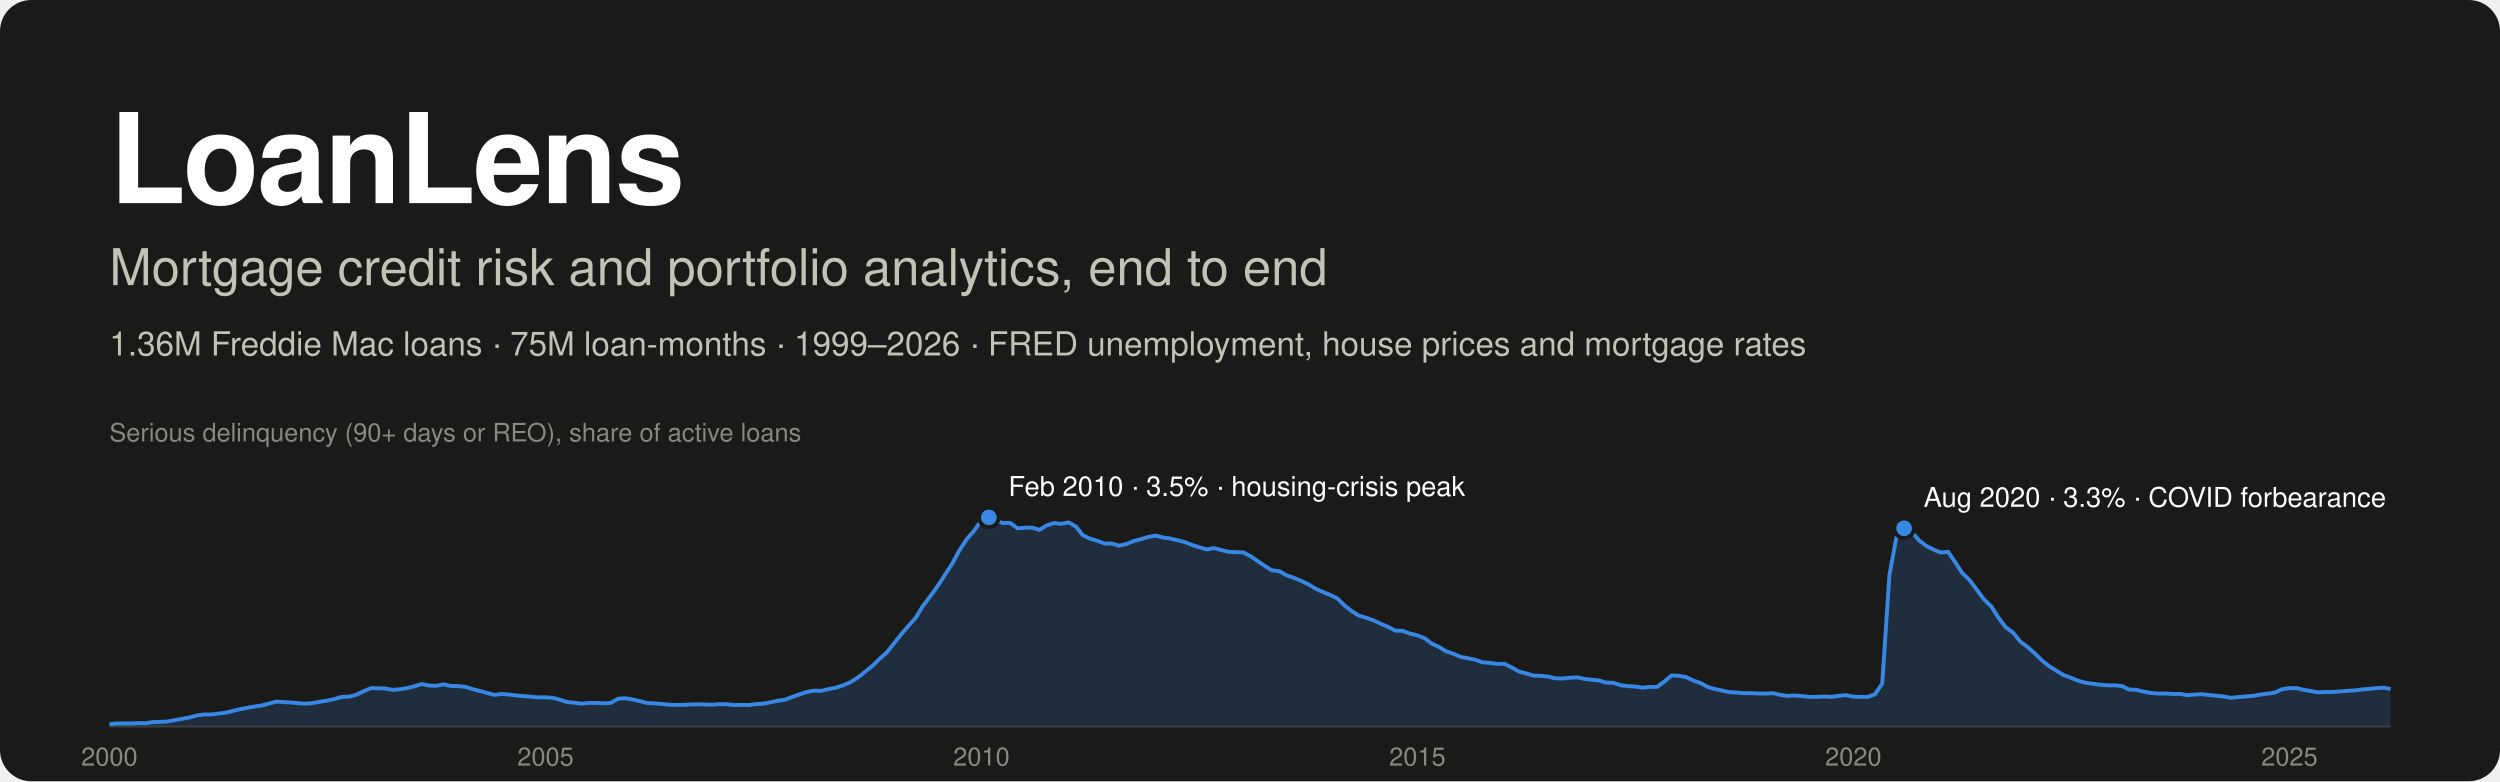
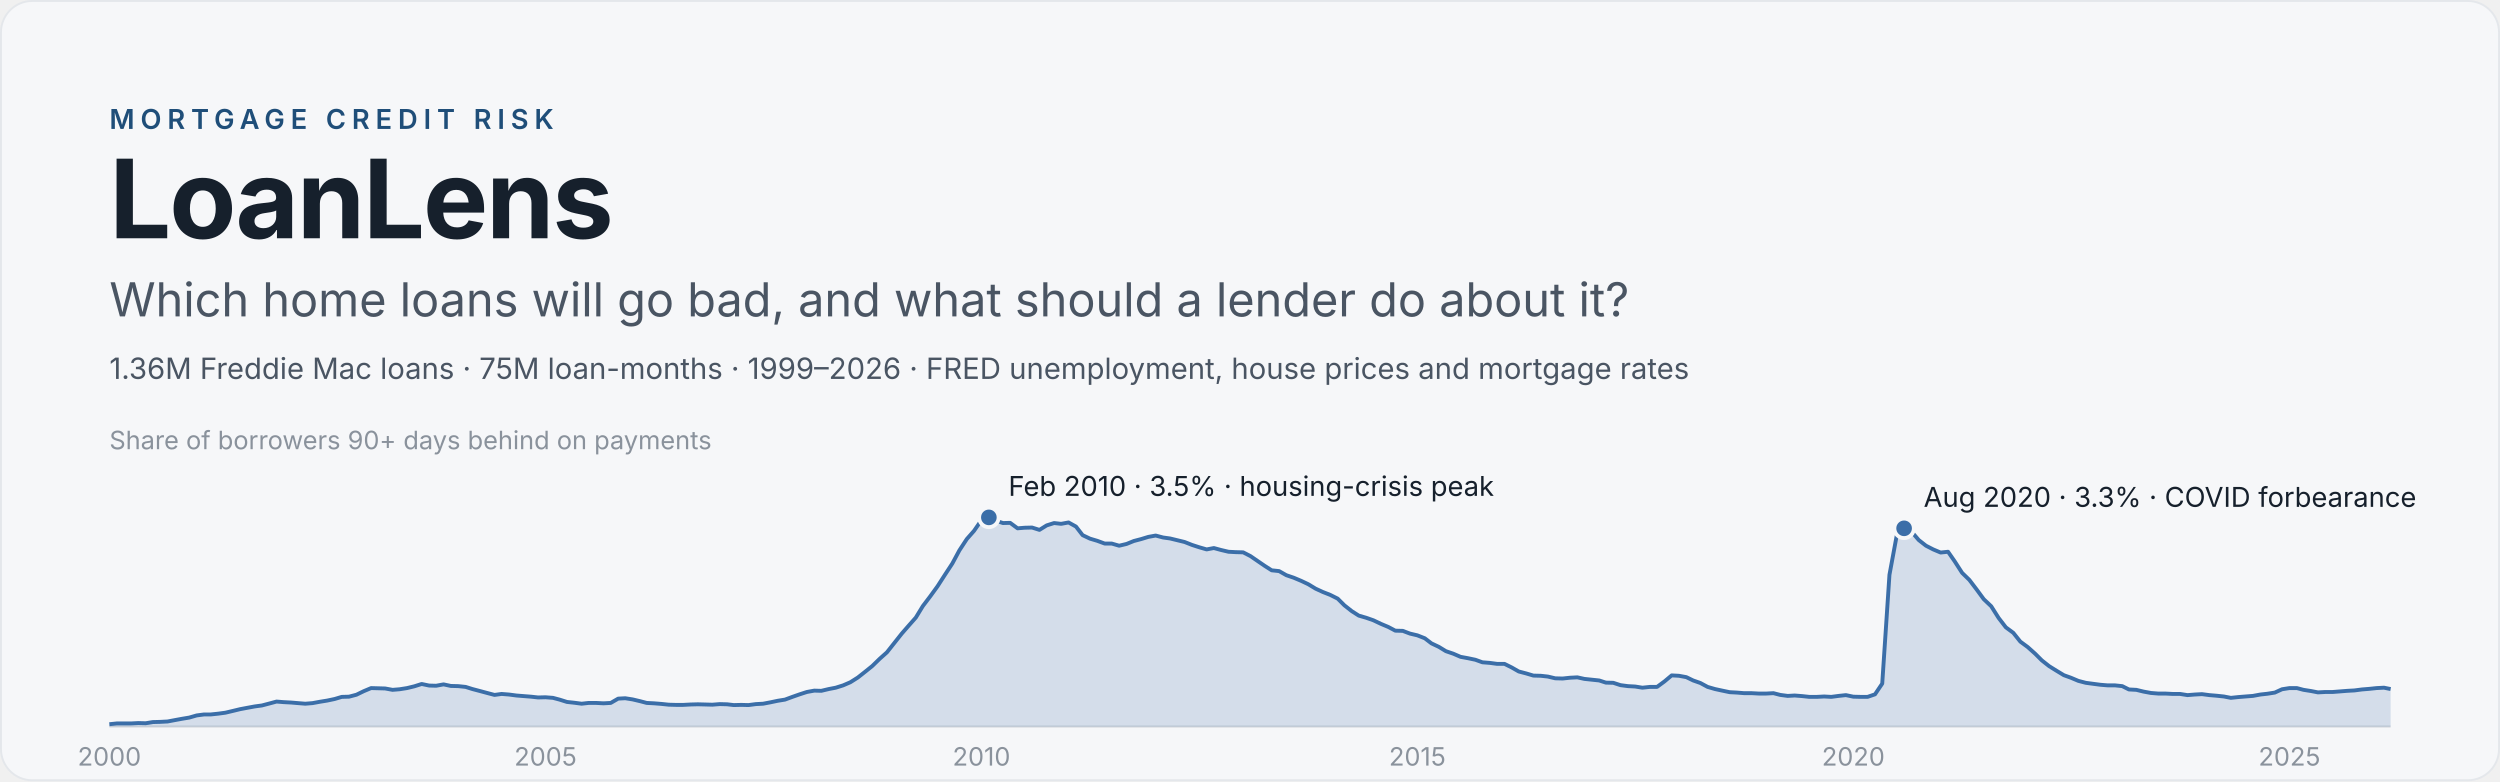
<svg xmlns="http://www.w3.org/2000/svg" width="1280" height="400" viewBox="0 0 1280 400" role="img" aria-labelledby="t d">
-   <rect width="1280" height="400" rx="16" fill="#1a1a19" />
-   <g font-family="-apple-system, 'Segoe UI', Helvetica, Arial, sans-serif">
-     <text x="56" y="104" fill="#ffffff" font-size="64" font-weight="700" letter-spacing="-1">LoanLens</text>
-     <text x="56" y="146" fill="#c3c2b7" font-size="26">Mortgage credit risk and portfolio analytics, end to end</text>
-     <text x="56" y="182" fill="#c3c2b7" font-size="17">1.36M Freddie Mac loans  ·  75M loan-months  ·  1999–2026  ·  FRED unemployment, house prices and mortgage rates</text>
-     <text x="56" y="226" fill="#898781" font-size="13">Serious delinquency (90+ days or REO), share of active loans</text>
-     <line x1="56" y1="372" x2="1224" y2="372" stroke="#3a3a37" stroke-width="1" />
-     <path d="M56.0,370.8 L59.8,370.4 L63.3,370.4 L67.1,370.4 L70.8,370.2 L74.6,370.3 L78.2,369.7 L82.0,369.6 L85.8,369.4 L89.5,368.7 L93.3,368.0 L96.9,367.4 L100.7,366.3 L104.5,365.8 L107.9,365.8 L111.7,365.4 L115.4,364.9 L119.2,364.0 L122.9,363.1 L126.6,362.4 L130.4,361.7 L134.1,361.2 L137.9,360.2 L141.6,359.2 L145.3,359.5 L149.1,359.7 L152.6,360.0 L156.3,360.3 L160.0,360.0 L163.8,359.3 L167.5,358.7 L171.3,357.9 L175.0,356.8 L178.7,356.7 L182.5,355.7 L186.2,353.9 L190.0,352.3 L193.7,352.4 L197.2,352.5 L201.0,353.2 L204.6,352.9 L208.4,352.3 L212.1,351.4 L215.9,350.2 L219.7,351.0 L223.3,351.1 L227.1,350.4 L230.8,351.2 L234.6,351.3 L238.4,351.7 L241.9,352.8 L245.7,353.8 L249.4,354.8 L253.2,355.8 L256.8,355.3 L260.6,355.6 L264.4,356.1 L268.1,356.4 L271.9,356.7 L275.5,357.1 L279.3,357.0 L283.1,357.3 L286.5,358.2 L290.3,359.4 L294.0,359.8 L297.8,360.3 L301.4,359.9 L305.2,359.9 L309.0,360.1 L312.7,359.9 L316.5,357.7 L320.1,357.5 L323.9,358.1 L327.7,359.0 L331.1,359.9 L334.9,360.1 L338.6,360.4 L342.4,360.8 L346.0,360.9 L349.8,360.9 L353.6,360.7 L357.3,360.6 L361.1,360.7 L364.7,360.8 L368.5,360.5 L372.3,360.6 L375.7,361.0 L379.5,360.9 L383.2,361.0 L387.0,360.5 L390.7,360.3 L394.4,359.6 L398.2,358.8 L401.9,358.2 L405.7,356.8 L409.4,355.5 L413.1,354.3 L416.9,353.6 L420.5,353.7 L424.3,352.8 L427.9,352.1 L431.7,350.9 L435.4,349.3 L439.2,346.9 L443.0,343.9 L446.6,341.0 L450.4,337.3 L454.1,334.0 L457.9,329.2 L461.7,324.4 L465.1,320.5 L468.9,316.2 L472.5,310.3 L476.3,305.3 L480.0,300.2 L483.8,294.3 L487.6,288.5 L491.2,281.8 L495.0,276.0 L498.7,271.8 L502.5,266.3 L506.3,264.9 L509.7,266.5 L513.5,267.8 L517.2,267.7 L521.0,270.5 L524.6,270.2 L528.4,270.1 L532.2,271.3 L535.9,269.0 L539.7,267.8 L543.3,268.2 L547.1,267.5 L550.9,269.6 L554.3,274.0 L558.1,275.8 L561.8,276.9 L565.6,278.3 L569.2,278.3 L573.0,279.4 L576.8,278.5 L580.5,277.0 L584.3,276.0 L587.9,274.9 L591.7,274.2 L595.5,275.2 L599.1,275.7 L602.8,276.6 L606.5,277.5 L610.3,279.0 L614.0,280.2 L617.8,281.3 L621.5,280.6 L625.2,281.6 L629.0,282.5 L632.7,282.7 L636.5,282.8 L640.2,284.7 L643.7,287.1 L647.5,289.7 L651.1,292.0 L654.9,292.4 L658.6,294.5 L662.4,295.8 L666.2,297.4 L669.8,299.1 L673.6,301.4 L677.3,303.1 L681.1,304.6 L684.9,306.5 L688.3,309.9 L692.1,312.9 L695.7,315.2 L699.5,316.3 L703.2,317.6 L707.0,319.4 L710.8,321.0 L714.4,322.9 L718.2,323.0 L721.9,324.4 L725.7,325.3 L729.5,326.8 L732.9,329.4 L736.7,331.2 L740.3,333.4 L744.1,334.7 L747.8,336.3 L751.6,337.0 L755.4,337.8 L759.0,339.1 L762.8,339.4 L766.5,339.9 L770.3,339.9 L774.1,341.8 L777.6,343.8 L781.4,344.8 L785.1,345.9 L788.9,346.0 L792.5,346.4 L796.3,347.3 L800.1,347.4 L803.8,347.0 L807.6,346.8 L811.2,347.6 L815.0,348.0 L818.8,348.4 L822.2,349.5 L826.0,349.6 L829.7,350.8 L833.5,351.3 L837.2,351.5 L840.9,352.1 L844.7,351.7 L848.4,351.7 L852.2,348.9 L855.9,345.8 L859.6,346.0 L863.4,346.7 L866.9,348.4 L870.6,349.7 L874.3,351.7 L878.1,352.8 L881.8,353.6 L885.6,354.4 L889.3,354.6 L893.0,354.9 L896.8,354.9 L900.5,355.1 L904.3,355.1 L908.0,354.9 L911.5,355.8 L915.3,356.3 L918.9,356.1 L922.7,356.4 L926.4,356.8 L930.2,356.8 L934.0,356.6 L937.6,356.8 L941.4,356.3 L945.1,355.9 L948.9,356.7 L952.7,356.8 L956.2,356.8 L960.0,355.5 L963.7,350.0 L967.4,294.3 L971.1,274.3 L974.9,270.5 L978.7,272.2 L982.4,276.5 L986.1,279.4 L989.8,281.3 L993.6,282.9 L997.4,282.5 L1000.8,287.4 L1004.6,293.3 L1008.3,296.9 L1012.1,301.9 L1015.7,306.8 L1019.5,310.4 L1023.3,316.4 L1027.0,321.2 L1030.8,324.0 L1034.4,328.5 L1038.2,331.3 L1042.0,334.7 L1045.4,338.1 L1049.2,341.1 L1052.9,343.4 L1056.7,345.7 L1060.3,347.0 L1064.1,348.6 L1067.9,349.6 L1071.6,350.1 L1075.4,350.6 L1079.0,350.9 L1082.8,350.9 L1086.6,351.3 L1090.0,353.0 L1093.8,353.2 L1097.5,354.1 L1101.3,354.8 L1105.0,355.1 L1108.7,355.1 L1112.5,355.3 L1116.2,355.3 L1120.0,355.9 L1123.7,355.6 L1127.4,355.4 L1131.2,355.9 L1134.8,356.2 L1138.6,356.6 L1142.2,357.3 L1146.0,356.9 L1149.7,356.6 L1153.5,356.3 L1157.3,355.6 L1160.9,355.2 L1164.7,354.6 L1168.4,352.9 L1172.2,352.3 L1176.0,352.3 L1179.4,353.2 L1183.2,353.8 L1186.8,354.5 L1190.6,354.3 L1194.3,354.3 L1198.1,354.0 L1201.9,353.7 L1205.5,353.5 L1209.3,353.0 L1213.0,352.7 L1216.8,352.3 L1220.6,352.1 L1224.0,352.8 L1224.0,372 L56.0,372 Z" fill="#3987e5" fill-opacity="0.18" />
-     <path d="M56.0,370.8 L59.8,370.4 L63.3,370.4 L67.1,370.4 L70.8,370.2 L74.6,370.3 L78.2,369.7 L82.0,369.6 L85.8,369.4 L89.5,368.7 L93.3,368.0 L96.9,367.4 L100.7,366.3 L104.5,365.8 L107.9,365.8 L111.7,365.4 L115.4,364.9 L119.2,364.0 L122.9,363.1 L126.6,362.4 L130.4,361.7 L134.1,361.2 L137.9,360.2 L141.6,359.2 L145.3,359.5 L149.1,359.7 L152.6,360.0 L156.3,360.3 L160.0,360.0 L163.8,359.3 L167.5,358.7 L171.3,357.9 L175.0,356.8 L178.7,356.7 L182.5,355.7 L186.2,353.9 L190.0,352.3 L193.7,352.4 L197.2,352.5 L201.0,353.2 L204.6,352.9 L208.4,352.3 L212.1,351.4 L215.9,350.2 L219.7,351.0 L223.3,351.1 L227.1,350.4 L230.8,351.2 L234.6,351.3 L238.4,351.7 L241.9,352.8 L245.7,353.8 L249.4,354.8 L253.2,355.8 L256.8,355.3 L260.6,355.6 L264.4,356.1 L268.1,356.4 L271.9,356.7 L275.5,357.1 L279.3,357.0 L283.1,357.3 L286.5,358.2 L290.3,359.4 L294.0,359.8 L297.8,360.3 L301.4,359.9 L305.2,359.9 L309.0,360.1 L312.7,359.9 L316.5,357.7 L320.1,357.5 L323.9,358.1 L327.7,359.0 L331.1,359.9 L334.9,360.1 L338.6,360.4 L342.4,360.8 L346.0,360.9 L349.8,360.9 L353.6,360.7 L357.3,360.6 L361.1,360.7 L364.7,360.8 L368.5,360.5 L372.3,360.6 L375.7,361.0 L379.5,360.9 L383.2,361.0 L387.0,360.5 L390.7,360.3 L394.4,359.6 L398.2,358.8 L401.9,358.2 L405.7,356.8 L409.4,355.5 L413.1,354.3 L416.9,353.6 L420.5,353.7 L424.3,352.8 L427.9,352.1 L431.7,350.9 L435.4,349.3 L439.2,346.9 L443.0,343.9 L446.6,341.0 L450.4,337.3 L454.1,334.0 L457.9,329.2 L461.7,324.4 L465.1,320.5 L468.9,316.2 L472.5,310.3 L476.3,305.3 L480.0,300.2 L483.8,294.3 L487.6,288.5 L491.2,281.8 L495.0,276.0 L498.7,271.8 L502.5,266.3 L506.3,264.9 L509.7,266.5 L513.5,267.8 L517.2,267.7 L521.0,270.5 L524.6,270.2 L528.4,270.1 L532.2,271.3 L535.9,269.0 L539.7,267.8 L543.3,268.2 L547.1,267.5 L550.9,269.6 L554.3,274.0 L558.1,275.8 L561.8,276.9 L565.6,278.3 L569.2,278.3 L573.0,279.4 L576.8,278.5 L580.5,277.0 L584.3,276.0 L587.9,274.9 L591.7,274.2 L595.5,275.2 L599.1,275.7 L602.8,276.6 L606.5,277.5 L610.3,279.0 L614.0,280.2 L617.8,281.3 L621.5,280.6 L625.2,281.6 L629.0,282.5 L632.7,282.7 L636.5,282.8 L640.2,284.7 L643.7,287.1 L647.5,289.7 L651.1,292.0 L654.9,292.4 L658.6,294.5 L662.4,295.8 L666.2,297.4 L669.8,299.1 L673.6,301.4 L677.3,303.1 L681.1,304.6 L684.9,306.5 L688.3,309.9 L692.1,312.9 L695.7,315.2 L699.5,316.3 L703.2,317.6 L707.0,319.4 L710.8,321.0 L714.4,322.9 L718.2,323.0 L721.9,324.4 L725.7,325.3 L729.5,326.8 L732.9,329.4 L736.7,331.2 L740.3,333.4 L744.1,334.7 L747.8,336.3 L751.6,337.0 L755.4,337.8 L759.0,339.1 L762.8,339.4 L766.5,339.9 L770.3,339.9 L774.1,341.8 L777.6,343.8 L781.4,344.8 L785.1,345.9 L788.9,346.0 L792.5,346.4 L796.3,347.3 L800.1,347.4 L803.8,347.0 L807.6,346.8 L811.2,347.6 L815.0,348.0 L818.8,348.4 L822.2,349.5 L826.0,349.6 L829.7,350.8 L833.5,351.3 L837.2,351.5 L840.9,352.1 L844.7,351.7 L848.4,351.7 L852.2,348.9 L855.9,345.8 L859.6,346.0 L863.4,346.7 L866.9,348.4 L870.6,349.7 L874.3,351.7 L878.1,352.8 L881.8,353.6 L885.6,354.4 L889.3,354.6 L893.0,354.9 L896.8,354.9 L900.5,355.1 L904.3,355.1 L908.0,354.9 L911.5,355.8 L915.3,356.3 L918.9,356.1 L922.7,356.4 L926.4,356.8 L930.2,356.8 L934.0,356.6 L937.6,356.8 L941.4,356.3 L945.1,355.9 L948.9,356.7 L952.7,356.8 L956.2,356.8 L960.0,355.5 L963.7,350.0 L967.4,294.3 L971.1,274.3 L974.9,270.5 L978.7,272.2 L982.4,276.5 L986.1,279.4 L989.8,281.3 L993.6,282.9 L997.4,282.5 L1000.8,287.4 L1004.6,293.3 L1008.3,296.9 L1012.1,301.9 L1015.7,306.8 L1019.5,310.4 L1023.3,316.4 L1027.0,321.2 L1030.8,324.0 L1034.4,328.5 L1038.2,331.3 L1042.0,334.7 L1045.4,338.1 L1049.2,341.1 L1052.9,343.4 L1056.7,345.7 L1060.3,347.0 L1064.1,348.6 L1067.9,349.6 L1071.6,350.1 L1075.4,350.6 L1079.0,350.9 L1082.8,350.9 L1086.6,351.3 L1090.0,353.0 L1093.8,353.2 L1097.5,354.1 L1101.3,354.8 L1105.0,355.1 L1108.7,355.1 L1112.5,355.3 L1116.2,355.3 L1120.0,355.9 L1123.7,355.6 L1127.4,355.4 L1131.2,355.9 L1134.8,356.2 L1138.6,356.6 L1142.2,357.3 L1146.0,356.9 L1149.7,356.6 L1153.5,356.3 L1157.3,355.6 L1160.9,355.2 L1164.7,354.6 L1168.4,352.9 L1172.2,352.3 L1176.0,352.3 L1179.4,353.2 L1183.2,353.8 L1186.8,354.5 L1190.6,354.3 L1194.3,354.3 L1198.1,354.0 L1201.9,353.7 L1205.5,353.5 L1209.3,353.0 L1213.0,352.7 L1216.8,352.3 L1220.6,352.1 L1224.0,352.8" fill="none" stroke="#3987e5" stroke-width="2" stroke-linejoin="round" />
-     <circle cx="506.3" cy="264.9" r="5" fill="#3987e5" stroke="#1a1a19" stroke-width="2" />
-     <text x="516.3" y="253.9" fill="#ffffff" font-size="14">Feb 2010 · 3.5% · housing-crisis peak</text>
-     <circle cx="974.9" cy="270.5" r="5" fill="#3987e5" stroke="#1a1a19" stroke-width="2" />
-     <text x="984.9" y="259.5" fill="#ffffff" font-size="14">Aug 2020 · 3.3% · COVID forbearance</text>
-     <text x="56.0" y="392" fill="#898781" font-size="13" text-anchor="middle">2000</text>
-     <text x="279.3" y="392" fill="#898781" font-size="13" text-anchor="middle">2005</text>
-     <text x="502.5" y="392" fill="#898781" font-size="13" text-anchor="middle">2010</text>
-     <text x="725.7" y="392" fill="#898781" font-size="13" text-anchor="middle">2015</text>
-     <text x="948.9" y="392" fill="#898781" font-size="13" text-anchor="middle">2020</text>
-     <text x="1172.2" y="392" fill="#898781" font-size="13" text-anchor="middle">2025</text>
+   <rect x="0.5" y="0.5" width="1279" height="399" rx="16" fill="#f6f7f9" stroke="#e4e7eb" />
+   <g font-family="Inter, -apple-system, 'Segoe UI', Helvetica, Arial, sans-serif">
+     <text x="56" y="66" fill="#1f4e79" font-size="14" font-weight="600" letter-spacing="3">MORTGAGE CREDIT RISK</text>
+     <text x="56" y="122" fill="#16202c" font-size="56" font-weight="700" letter-spacing="-1">LoanLens</text>
+     <text x="56" y="162" fill="#4a5563" font-size="24">Which home loans will go bad, and what should a lender do about it?</text>
+     <text x="56" y="194" fill="#4a5563" font-size="15">1.36M Freddie Mac loans  ·  75M loan-months  ·  1999–2026  ·  FRED unemployment, house prices and mortgage rates</text>
+     <text x="56" y="230" fill="#8a929c" font-size="13">Share of borrowers 90+ days behind on payments</text>
+     <line x1="56" y1="372" x2="1224" y2="372" stroke="#d2d6dc" stroke-width="1" />
+     <path d="M56.0,370.8 L59.8,370.4 L63.3,370.4 L67.1,370.4 L70.8,370.2 L74.6,370.3 L78.2,369.7 L82.0,369.6 L85.8,369.4 L89.5,368.7 L93.3,368.0 L96.9,367.4 L100.7,366.3 L104.5,365.8 L107.9,365.8 L111.7,365.4 L115.4,364.9 L119.2,364.0 L122.9,363.1 L126.6,362.4 L130.4,361.7 L134.1,361.2 L137.9,360.2 L141.6,359.2 L145.3,359.5 L149.1,359.7 L152.6,360.0 L156.3,360.3 L160.0,360.0 L163.8,359.3 L167.5,358.7 L171.3,357.9 L175.0,356.8 L178.7,356.7 L182.5,355.7 L186.2,353.9 L190.0,352.3 L193.7,352.4 L197.2,352.5 L201.0,353.2 L204.6,352.9 L208.4,352.3 L212.1,351.4 L215.9,350.2 L219.7,351.0 L223.3,351.1 L227.1,350.4 L230.8,351.2 L234.6,351.3 L238.4,351.7 L241.9,352.8 L245.7,353.8 L249.4,354.8 L253.2,355.8 L256.8,355.3 L260.6,355.6 L264.4,356.1 L268.1,356.4 L271.9,356.7 L275.5,357.1 L279.3,357.0 L283.1,357.3 L286.5,358.2 L290.3,359.4 L294.0,359.8 L297.8,360.3 L301.4,359.9 L305.2,359.9 L309.0,360.1 L312.7,359.9 L316.5,357.7 L320.1,357.5 L323.9,358.1 L327.7,359.0 L331.1,359.9 L334.9,360.1 L338.6,360.4 L342.4,360.8 L346.0,360.9 L349.8,360.9 L353.6,360.7 L357.3,360.6 L361.1,360.7 L364.7,360.8 L368.5,360.5 L372.3,360.6 L375.7,361.0 L379.5,360.9 L383.2,361.0 L387.0,360.5 L390.7,360.3 L394.4,359.6 L398.2,358.8 L401.9,358.2 L405.7,356.8 L409.4,355.5 L413.1,354.3 L416.9,353.6 L420.5,353.7 L424.3,352.8 L427.9,352.1 L431.7,350.9 L435.4,349.3 L439.2,346.9 L443.0,343.9 L446.6,341.0 L450.4,337.3 L454.1,334.0 L457.9,329.2 L461.7,324.4 L465.1,320.5 L468.9,316.2 L472.5,310.3 L476.3,305.3 L480.0,300.2 L483.8,294.3 L487.6,288.5 L491.2,281.8 L495.0,276.0 L498.7,271.8 L502.5,266.3 L506.3,264.9 L509.7,266.5 L513.5,267.8 L517.2,267.7 L521.0,270.5 L524.6,270.2 L528.4,270.1 L532.2,271.3 L535.9,269.0 L539.7,267.8 L543.3,268.2 L547.1,267.5 L550.9,269.6 L554.3,274.0 L558.1,275.8 L561.8,276.9 L565.6,278.3 L569.2,278.3 L573.0,279.4 L576.8,278.5 L580.5,277.0 L584.3,276.0 L587.9,274.9 L591.7,274.2 L595.5,275.2 L599.1,275.7 L602.8,276.6 L606.5,277.5 L610.3,279.0 L614.0,280.2 L617.8,281.3 L621.5,280.6 L625.2,281.6 L629.0,282.5 L632.7,282.7 L636.5,282.8 L640.2,284.7 L643.7,287.1 L647.5,289.7 L651.1,292.0 L654.9,292.4 L658.6,294.5 L662.4,295.8 L666.2,297.4 L669.8,299.1 L673.6,301.4 L677.3,303.1 L681.1,304.6 L684.9,306.5 L688.3,309.9 L692.1,312.9 L695.7,315.2 L699.5,316.3 L703.2,317.6 L707.0,319.4 L710.8,321.0 L714.4,322.9 L718.2,323.0 L721.9,324.4 L725.7,325.3 L729.5,326.8 L732.9,329.4 L736.7,331.2 L740.3,333.4 L744.1,334.7 L747.8,336.3 L751.6,337.0 L755.4,337.8 L759.0,339.1 L762.8,339.4 L766.5,339.9 L770.3,339.9 L774.1,341.8 L777.6,343.8 L781.4,344.8 L785.1,345.9 L788.9,346.0 L792.5,346.4 L796.3,347.3 L800.1,347.4 L803.8,347.0 L807.6,346.8 L811.2,347.6 L815.0,348.0 L818.8,348.4 L822.2,349.5 L826.0,349.6 L829.7,350.8 L833.5,351.3 L837.2,351.5 L840.9,352.1 L844.7,351.7 L848.4,351.7 L852.2,348.9 L855.9,345.8 L859.6,346.0 L863.4,346.7 L866.9,348.4 L870.6,349.7 L874.3,351.7 L878.1,352.8 L881.8,353.6 L885.6,354.4 L889.3,354.6 L893.0,354.9 L896.8,354.9 L900.5,355.1 L904.3,355.1 L908.0,354.9 L911.5,355.8 L915.3,356.3 L918.9,356.1 L922.7,356.4 L926.4,356.8 L930.2,356.8 L934.0,356.6 L937.6,356.8 L941.4,356.3 L945.1,355.9 L948.9,356.7 L952.7,356.8 L956.2,356.8 L960.0,355.5 L963.7,350.0 L967.4,294.3 L971.1,274.3 L974.9,270.5 L978.7,272.2 L982.4,276.5 L986.1,279.4 L989.8,281.3 L993.6,282.9 L997.4,282.5 L1000.8,287.4 L1004.6,293.3 L1008.3,296.9 L1012.1,301.9 L1015.7,306.8 L1019.5,310.4 L1023.3,316.4 L1027.0,321.2 L1030.8,324.0 L1034.4,328.5 L1038.2,331.3 L1042.0,334.7 L1045.4,338.1 L1049.2,341.1 L1052.9,343.4 L1056.7,345.7 L1060.3,347.0 L1064.1,348.6 L1067.9,349.6 L1071.6,350.1 L1075.4,350.6 L1079.0,350.9 L1082.8,350.9 L1086.6,351.3 L1090.0,353.0 L1093.8,353.2 L1097.5,354.1 L1101.3,354.8 L1105.0,355.1 L1108.7,355.1 L1112.5,355.3 L1116.2,355.3 L1120.0,355.9 L1123.7,355.6 L1127.4,355.4 L1131.2,355.9 L1134.8,356.2 L1138.6,356.6 L1142.2,357.3 L1146.0,356.9 L1149.7,356.6 L1153.5,356.3 L1157.3,355.6 L1160.9,355.2 L1164.7,354.6 L1168.4,352.9 L1172.2,352.3 L1176.0,352.3 L1179.4,353.2 L1183.2,353.8 L1186.8,354.5 L1190.6,354.3 L1194.3,354.3 L1198.1,354.0 L1201.9,353.7 L1205.5,353.5 L1209.3,353.0 L1213.0,352.7 L1216.8,352.3 L1220.6,352.1 L1224.0,352.8 L1224.0,372 L56.0,372 Z" fill="#3b6ea8" fill-opacity="0.18" />
+     <path d="M56.0,370.8 L59.8,370.4 L63.3,370.4 L67.1,370.4 L70.8,370.2 L74.6,370.3 L78.2,369.7 L82.0,369.6 L85.8,369.4 L89.5,368.7 L93.3,368.0 L96.9,367.4 L100.7,366.3 L104.5,365.8 L107.9,365.8 L111.7,365.4 L115.4,364.9 L119.2,364.0 L122.9,363.1 L126.6,362.4 L130.4,361.7 L134.1,361.2 L137.9,360.2 L141.6,359.2 L145.3,359.5 L149.1,359.7 L152.6,360.0 L156.3,360.3 L160.0,360.0 L163.8,359.3 L167.5,358.7 L171.3,357.9 L175.0,356.8 L178.7,356.7 L182.5,355.7 L186.2,353.9 L190.0,352.3 L193.7,352.4 L197.2,352.5 L201.0,353.2 L204.6,352.9 L208.4,352.3 L212.1,351.4 L215.9,350.2 L219.7,351.0 L223.3,351.1 L227.1,350.4 L230.8,351.2 L234.6,351.3 L238.4,351.7 L241.9,352.8 L245.7,353.8 L249.4,354.8 L253.2,355.8 L256.8,355.3 L260.6,355.6 L264.4,356.1 L268.1,356.4 L271.9,356.7 L275.5,357.1 L279.3,357.0 L283.1,357.3 L286.5,358.2 L290.3,359.4 L294.0,359.8 L297.8,360.3 L301.4,359.9 L305.2,359.9 L309.0,360.1 L312.7,359.9 L316.5,357.7 L320.1,357.5 L323.9,358.1 L327.7,359.0 L331.1,359.9 L334.9,360.1 L338.6,360.4 L342.4,360.8 L346.0,360.9 L349.8,360.9 L353.6,360.7 L357.3,360.6 L361.1,360.7 L364.7,360.8 L368.5,360.5 L372.3,360.6 L375.7,361.0 L379.5,360.9 L383.2,361.0 L387.0,360.5 L390.7,360.3 L394.4,359.6 L398.2,358.8 L401.9,358.2 L405.7,356.8 L409.4,355.5 L413.1,354.3 L416.9,353.6 L420.5,353.7 L424.3,352.8 L427.9,352.1 L431.7,350.9 L435.4,349.3 L439.2,346.9 L443.0,343.9 L446.6,341.0 L450.4,337.3 L454.1,334.0 L457.9,329.2 L461.7,324.4 L465.1,320.5 L468.9,316.2 L472.5,310.3 L476.3,305.3 L480.0,300.2 L483.8,294.3 L487.6,288.5 L491.2,281.8 L495.0,276.0 L498.7,271.8 L502.5,266.3 L506.3,264.9 L509.7,266.5 L513.5,267.8 L517.2,267.7 L521.0,270.5 L524.6,270.2 L528.4,270.1 L532.2,271.3 L535.9,269.0 L539.7,267.8 L543.3,268.2 L547.1,267.5 L550.9,269.6 L554.3,274.0 L558.1,275.8 L561.8,276.9 L565.6,278.3 L569.2,278.3 L573.0,279.4 L576.8,278.5 L580.5,277.0 L584.3,276.0 L587.9,274.9 L591.7,274.2 L595.5,275.2 L599.1,275.7 L602.8,276.6 L606.5,277.5 L610.3,279.0 L614.0,280.2 L617.8,281.3 L621.5,280.6 L625.2,281.6 L629.0,282.5 L632.7,282.7 L636.5,282.8 L640.2,284.7 L643.7,287.1 L647.5,289.7 L651.1,292.0 L654.9,292.4 L658.6,294.5 L662.4,295.8 L666.2,297.4 L669.8,299.1 L673.6,301.4 L677.3,303.1 L681.1,304.6 L684.9,306.5 L688.3,309.9 L692.1,312.9 L695.7,315.2 L699.5,316.3 L703.2,317.6 L707.0,319.4 L710.8,321.0 L714.4,322.9 L718.2,323.0 L721.9,324.4 L725.7,325.3 L729.5,326.8 L732.9,329.4 L736.7,331.2 L740.3,333.4 L744.1,334.7 L747.8,336.3 L751.6,337.0 L755.4,337.8 L759.0,339.1 L762.8,339.4 L766.5,339.9 L770.3,339.9 L774.1,341.8 L777.6,343.8 L781.4,344.8 L785.1,345.9 L788.9,346.0 L792.5,346.4 L796.3,347.3 L800.1,347.4 L803.8,347.0 L807.6,346.8 L811.2,347.6 L815.0,348.0 L818.8,348.4 L822.2,349.5 L826.0,349.6 L829.7,350.8 L833.5,351.3 L837.2,351.5 L840.9,352.1 L844.7,351.7 L848.4,351.7 L852.2,348.9 L855.9,345.8 L859.6,346.0 L863.4,346.7 L866.9,348.4 L870.6,349.7 L874.3,351.7 L878.1,352.8 L881.8,353.6 L885.6,354.4 L889.3,354.6 L893.0,354.9 L896.8,354.9 L900.5,355.1 L904.3,355.1 L908.0,354.9 L911.5,355.8 L915.3,356.3 L918.9,356.1 L922.7,356.4 L926.4,356.8 L930.2,356.8 L934.0,356.6 L937.6,356.8 L941.4,356.3 L945.1,355.9 L948.9,356.7 L952.7,356.8 L956.2,356.8 L960.0,355.5 L963.7,350.0 L967.4,294.3 L971.1,274.3 L974.9,270.5 L978.7,272.2 L982.4,276.5 L986.1,279.4 L989.8,281.3 L993.6,282.9 L997.4,282.5 L1000.8,287.4 L1004.6,293.3 L1008.3,296.9 L1012.1,301.9 L1015.7,306.8 L1019.5,310.4 L1023.3,316.4 L1027.0,321.2 L1030.8,324.0 L1034.4,328.5 L1038.2,331.3 L1042.0,334.7 L1045.4,338.1 L1049.2,341.1 L1052.9,343.4 L1056.7,345.7 L1060.3,347.0 L1064.1,348.6 L1067.9,349.6 L1071.6,350.1 L1075.4,350.6 L1079.0,350.9 L1082.8,350.9 L1086.6,351.3 L1090.0,353.0 L1093.8,353.2 L1097.5,354.1 L1101.3,354.8 L1105.0,355.1 L1108.7,355.1 L1112.5,355.3 L1116.2,355.3 L1120.0,355.9 L1123.7,355.6 L1127.4,355.4 L1131.2,355.9 L1134.8,356.2 L1138.6,356.6 L1142.2,357.3 L1146.0,356.9 L1149.7,356.6 L1153.5,356.3 L1157.3,355.6 L1160.9,355.2 L1164.7,354.6 L1168.4,352.9 L1172.2,352.3 L1176.0,352.3 L1179.4,353.2 L1183.2,353.8 L1186.8,354.5 L1190.6,354.3 L1194.3,354.3 L1198.1,354.0 L1201.9,353.7 L1205.5,353.5 L1209.3,353.0 L1213.0,352.7 L1216.8,352.3 L1220.6,352.1 L1224.0,352.8" fill="none" stroke="#3b6ea8" stroke-width="2" stroke-linejoin="round" />
+     <circle cx="506.3" cy="264.9" r="5" fill="#3b6ea8" stroke="#f6f7f9" stroke-width="2" />
+     <text x="516.3" y="253.9" fill="#16202c" font-size="14">Feb 2010 · 3.5% · housing-crisis peak</text>
+     <circle cx="974.9" cy="270.5" r="5" fill="#3b6ea8" stroke="#f6f7f9" stroke-width="2" />
+     <text x="984.9" y="259.5" fill="#16202c" font-size="14">Aug 2020 · 3.3% · COVID forbearance</text>
+     <text x="56.0" y="392" fill="#8a929c" font-size="13" text-anchor="middle">2000</text>
+     <text x="279.3" y="392" fill="#8a929c" font-size="13" text-anchor="middle">2005</text>
+     <text x="502.5" y="392" fill="#8a929c" font-size="13" text-anchor="middle">2010</text>
+     <text x="725.7" y="392" fill="#8a929c" font-size="13" text-anchor="middle">2015</text>
+     <text x="948.9" y="392" fill="#8a929c" font-size="13" text-anchor="middle">2020</text>
+     <text x="1172.2" y="392" fill="#8a929c" font-size="13" text-anchor="middle">2025</text>
  </g>
</svg>
